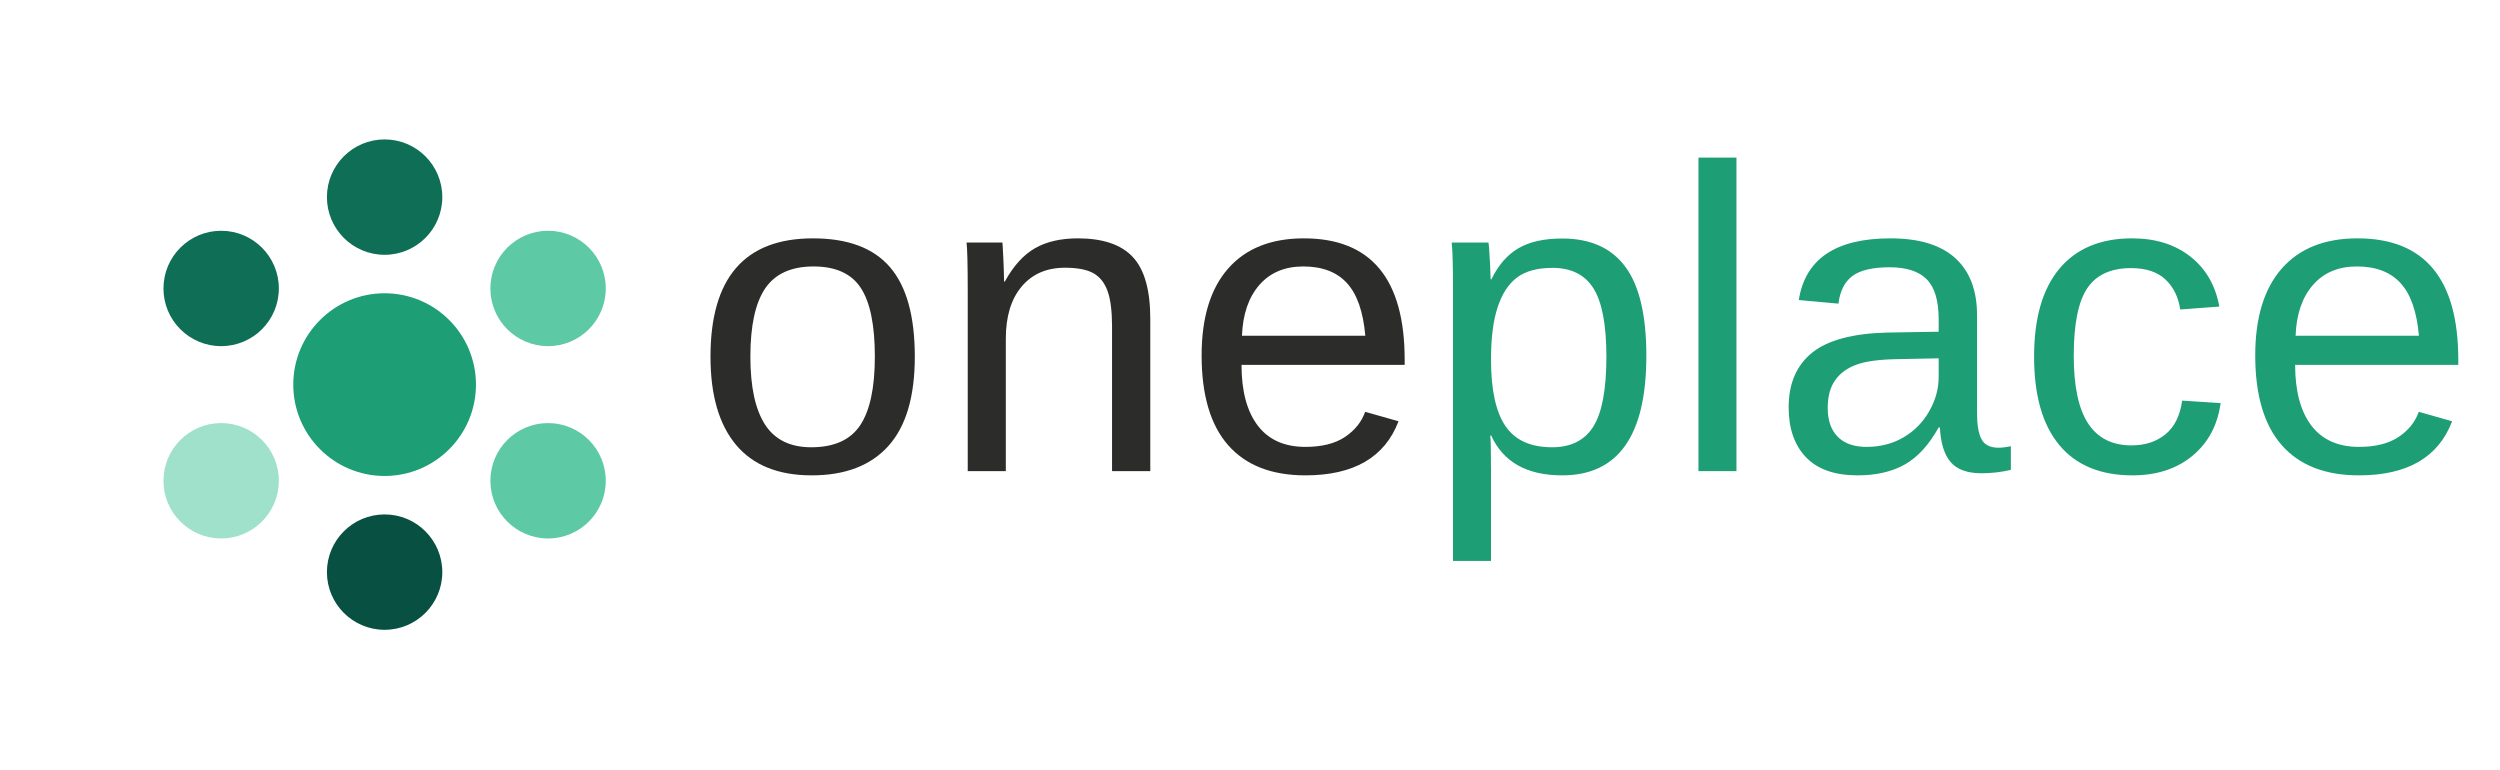
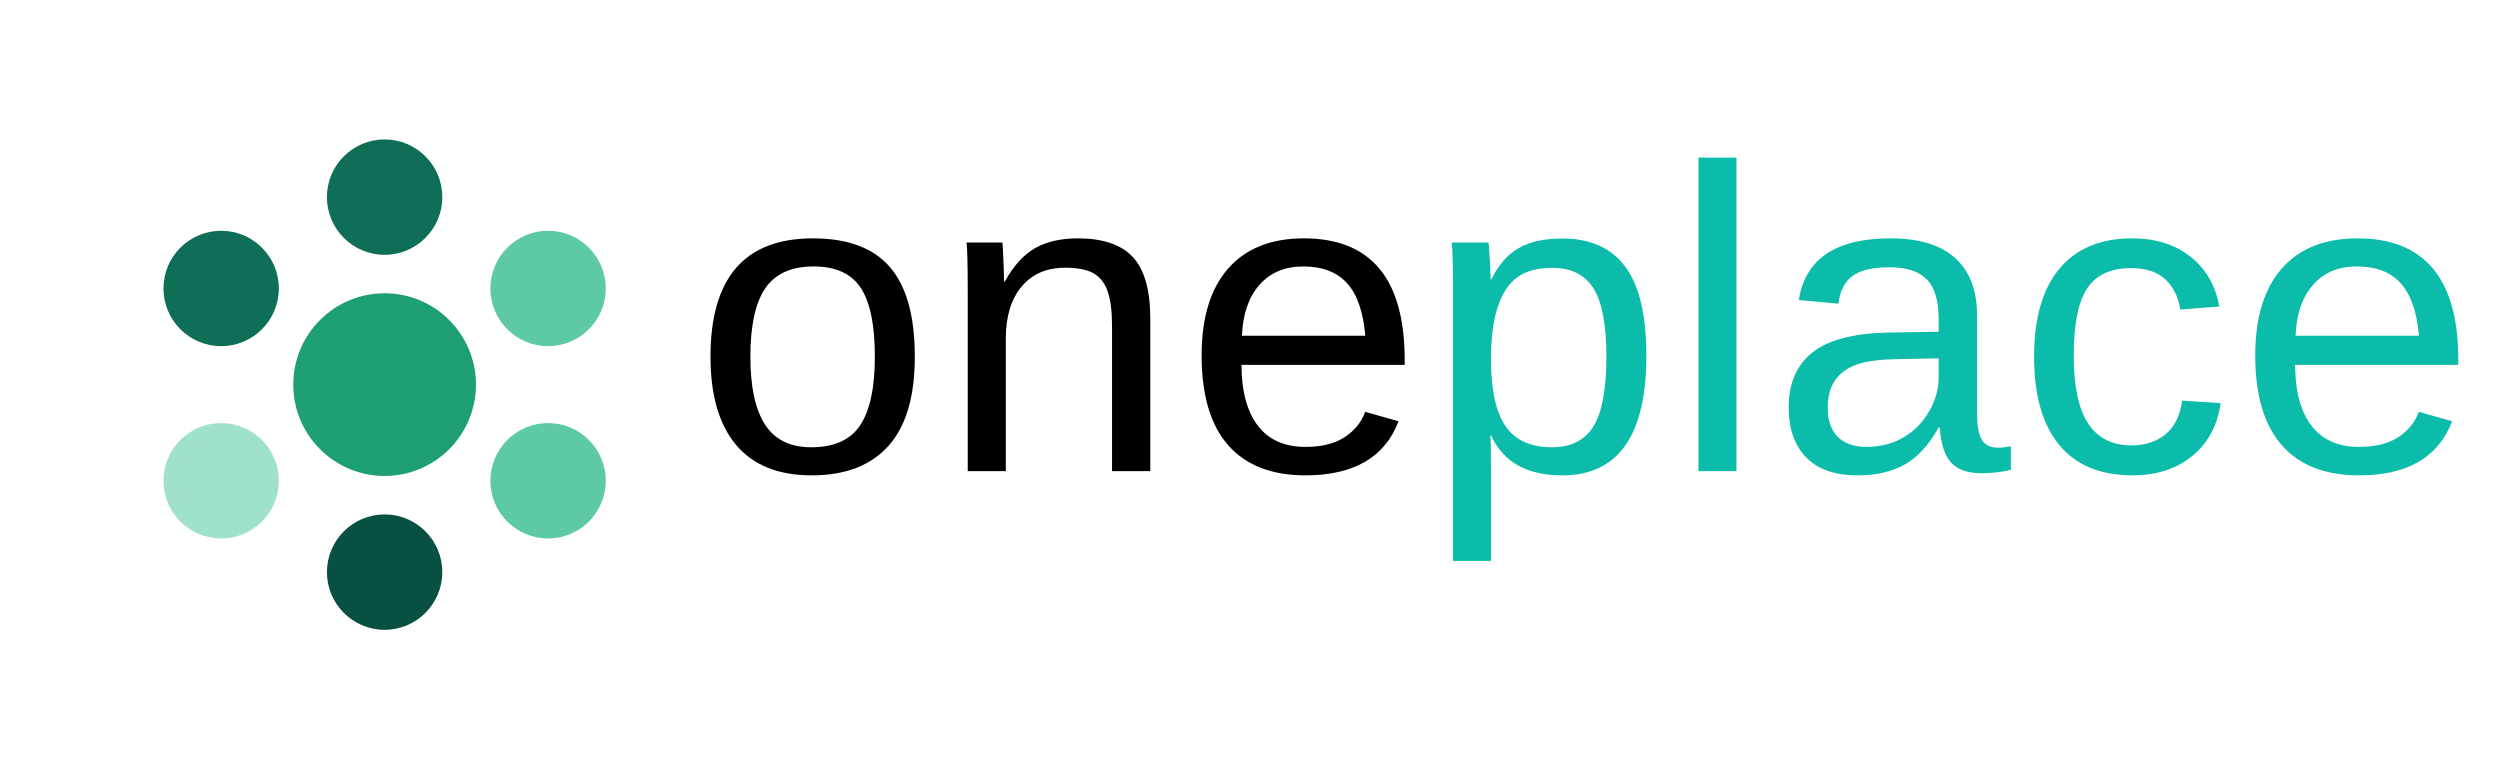
<svg xmlns="http://www.w3.org/2000/svg" width="520" height="160" viewBox="0 0 520 160">
  <defs>
    <style>
-       .logo-text { fill: #2C2C2A; }
-       .logo-sub  { fill: #1D9E75; }
+       .logo-text { fill: #000000; }
+       .logo-sub  { fill: #0bbcaa; }
      .d1 { fill: #1D9E75; }
      .d2 { fill: #0F6E56; }
      .d3 { fill: #5DCAA5; }
      .d4 { fill: #085041; }
      .d5 { fill: #9FE1CB; }
      @media (prefers-color-scheme: dark) {
-         .logo-text { fill: #F1EFE8; }
-         .logo-sub  { fill: #9FE1CB; }
        .d1 { fill: #1D9E75; }
        .d2 { fill: #5DCAA5; }
        .d3 { fill: #0F6E56; }
        .d4 { fill: #9FE1CB; }
        .d5 { fill: #085041; }
      }
    </style>
  </defs>
  <circle class="d1" cx="80" cy="80" r="19" />
  <circle class="d2" cx="80" cy="41" r="12" />
  <circle class="d3" cx="114" cy="60" r="12" />
  <circle class="d3" cx="114" cy="100" r="12" />
  <circle class="d4" cx="80" cy="119" r="12" />
  <circle class="d5" cx="46" cy="100" r="12" />
  <circle class="d2" cx="46" cy="60" r="12" />
  <text x="144" y="98" font-family="system-ui, -apple-system, 'Helvetica Neue', Arial, sans-serif" font-size="90" font-weight="500" letter-spacing="1" class="logo-text">one<tspan class="logo-sub">place</tspan>
  </text>
</svg>
